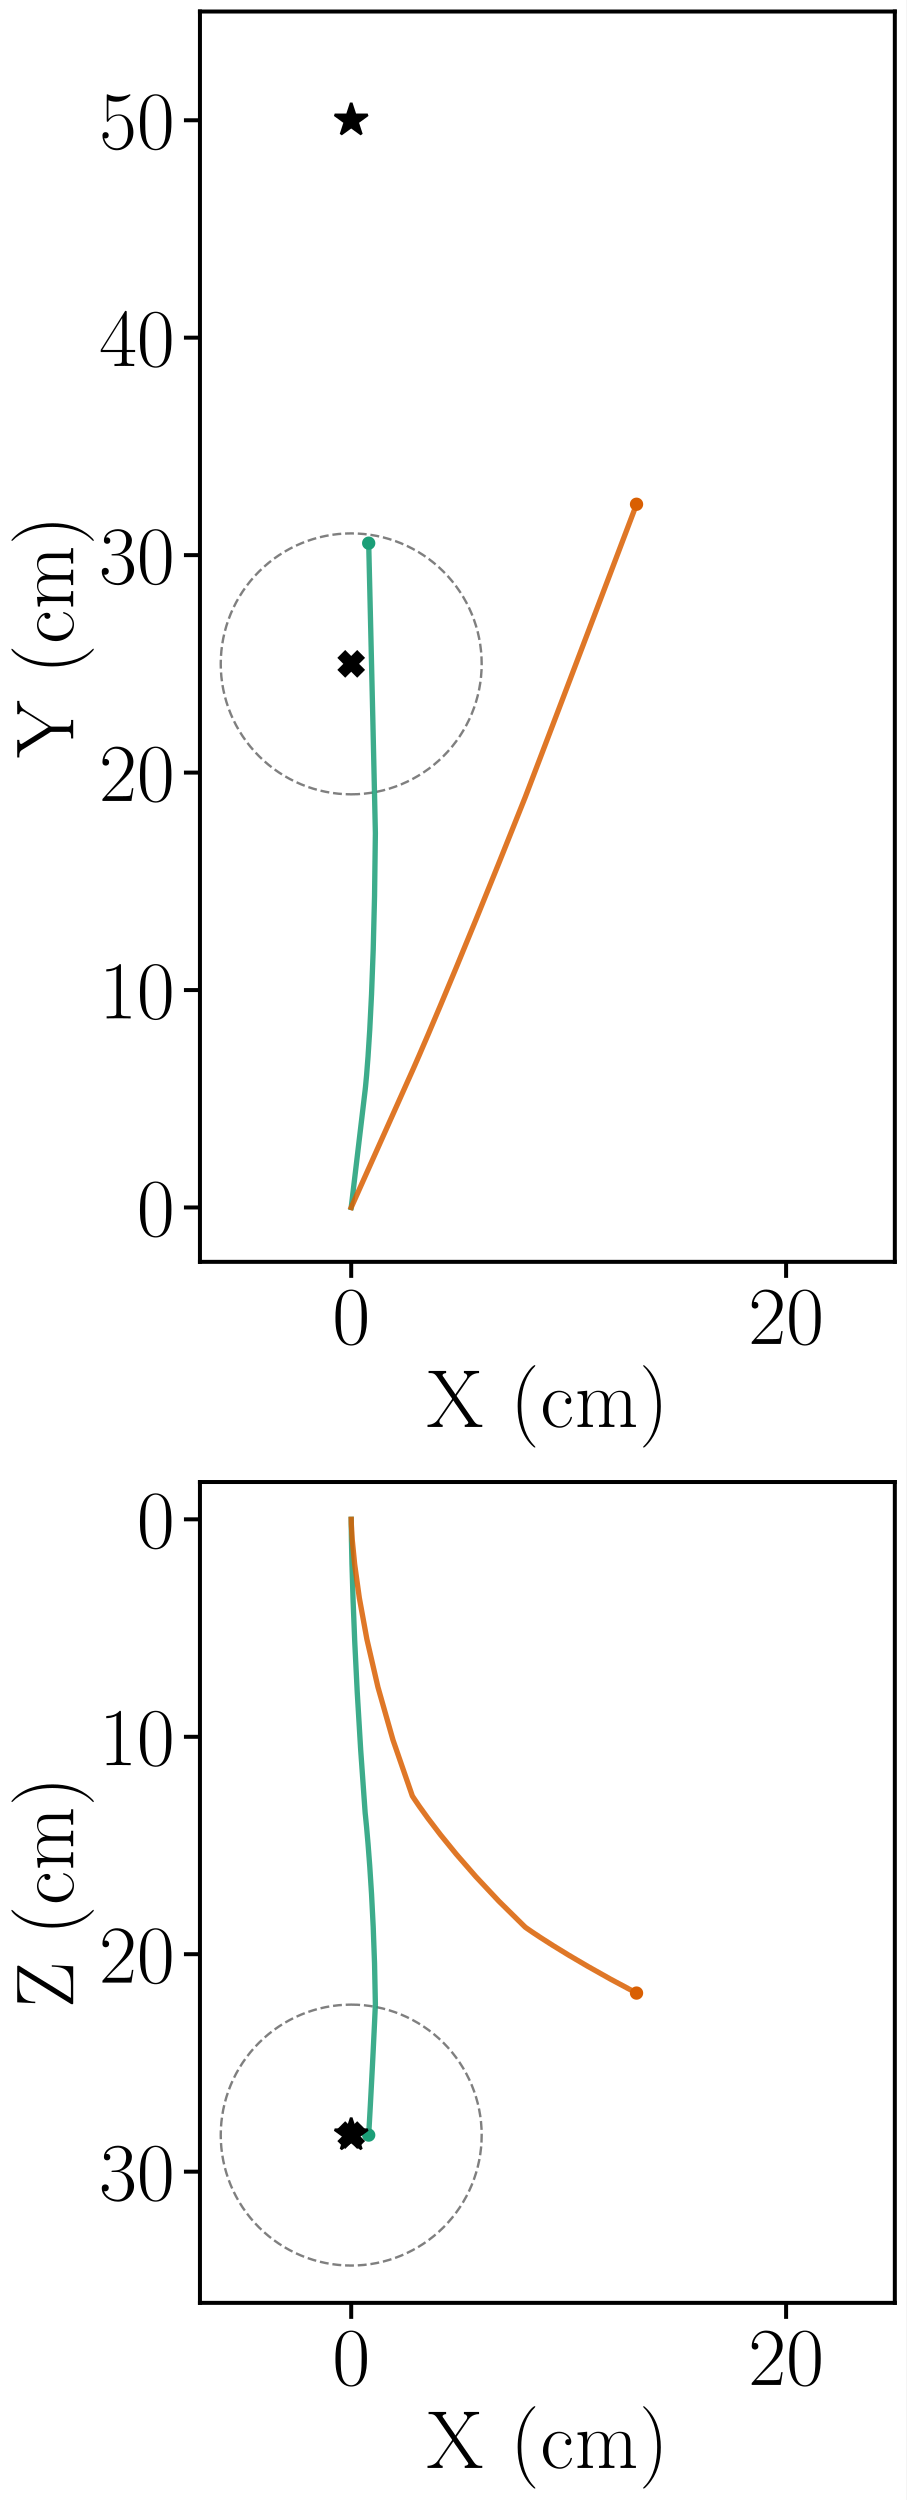
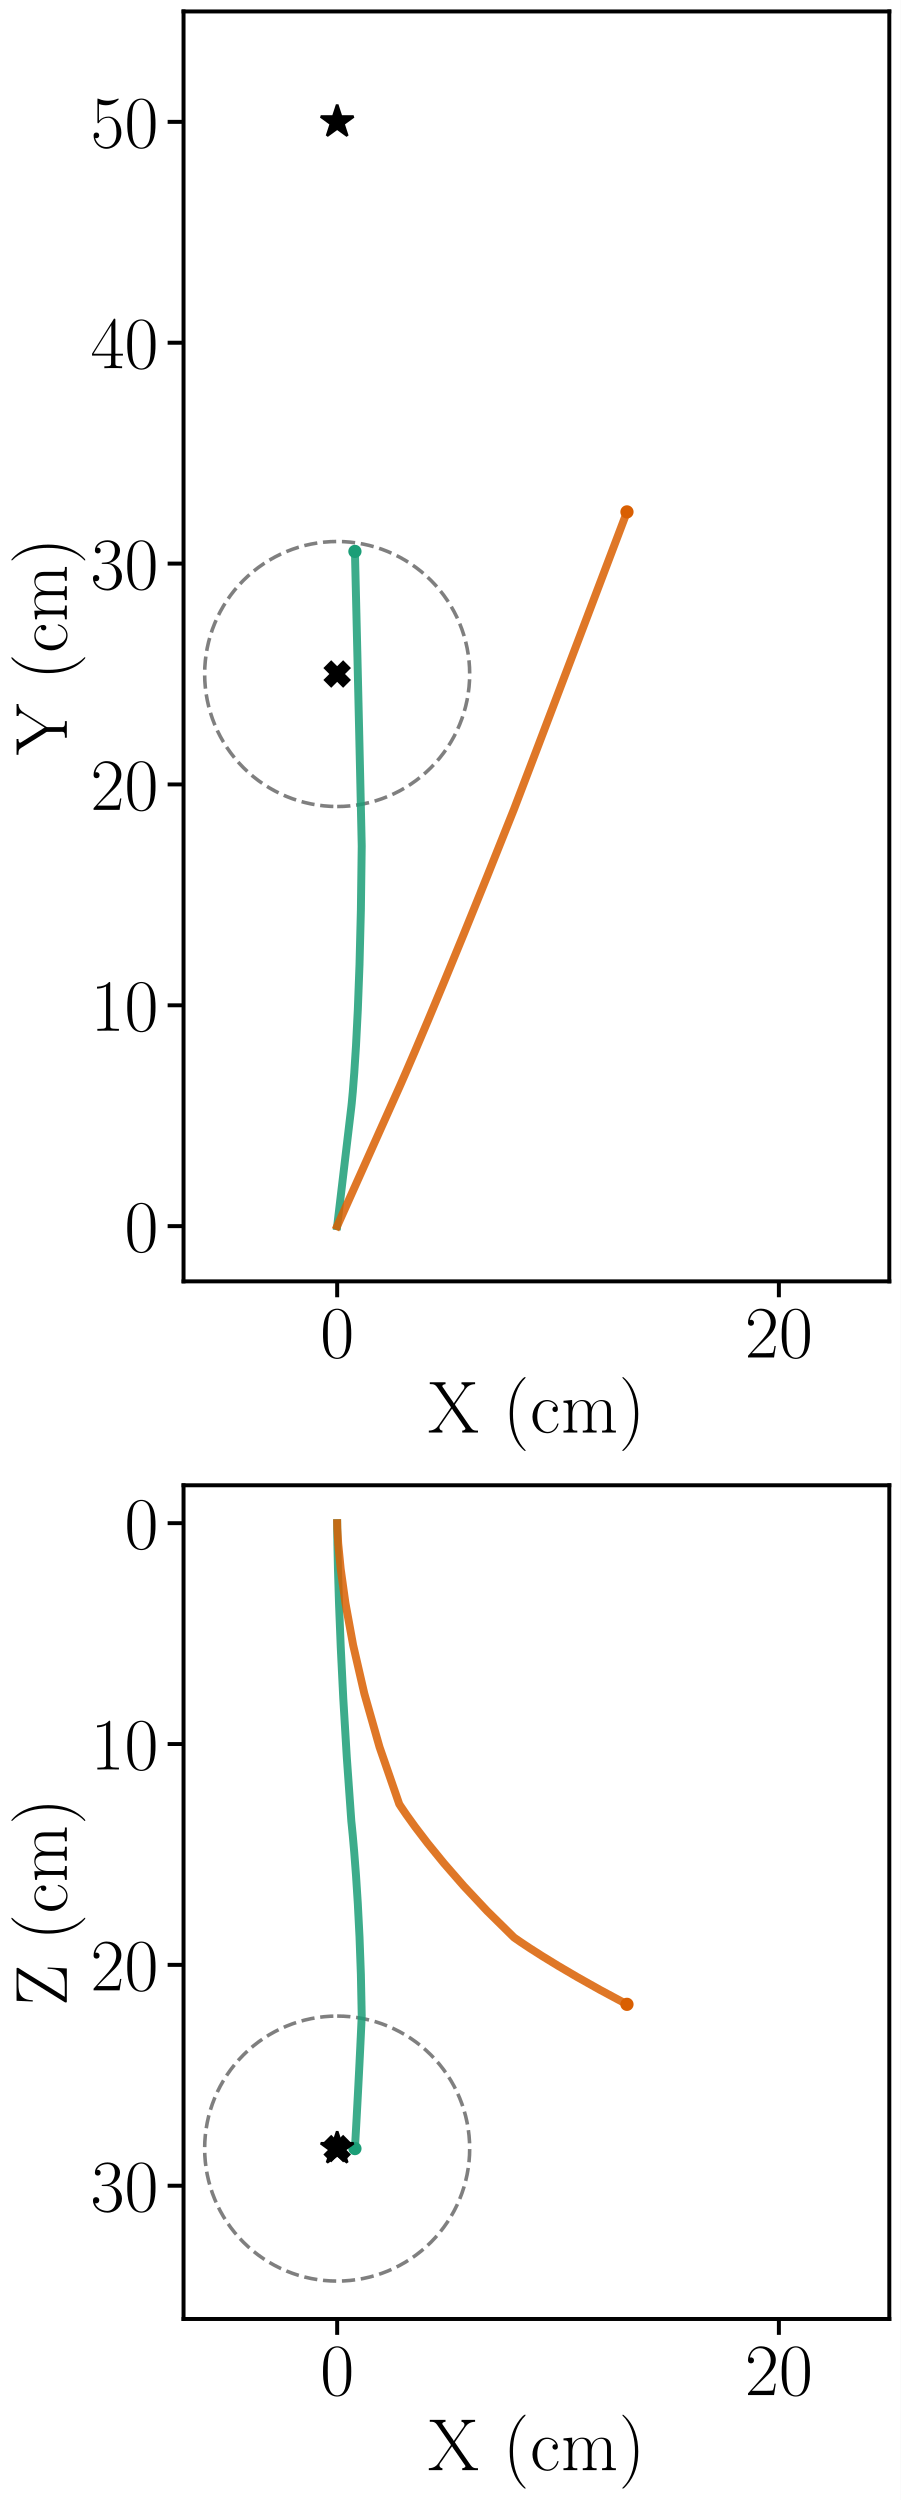
- <svg xmlns="http://www.w3.org/2000/svg" xmlns:xlink="http://www.w3.org/1999/xlink" width="339.84pt" height="937.392pt" viewBox="0 0 339.84 937.392" version="1.1">
+ <svg xmlns="http://www.w3.org/2000/svg" xmlns:xlink="http://www.w3.org/1999/xlink" width="339.84pt" height="943.21pt" viewBox="0 0 339.84 943.21" version="1.1">
  <defs>
    <style type="text/css">*{stroke-linejoin: round; stroke-linecap: butt}</style>
  </defs>
  <g id="figure_1">
    <g id="patch_1">
-       <path d="M 0 937.392  L 339.84 937.392  L 339.84 0  L 0 0  z " style="fill: #ffffff" />
+       <path d="M 0 943.21  L 339.84 943.21  L 339.84 0  L 0 0  z " style="fill: #ffffff" />
    </g>
    <g id="axes_1">
      <g id="patch_2">
-         <path d="M 74.971 473.137  L 335.52 473.137  L 335.52 4.32  L 74.971 4.32  z " style="fill: #ffffff" />
+         <path d="M 69.247 483.437  L 335.52 483.437  L 335.52 4.32  L 69.247 4.32  z " style="fill: #ffffff" />
      </g>
      <g id="matplotlib.axis_1">
        <g id="xtick_1">
          <g id="line2d_1">
            <defs>
-               <path id="ma75cddd0f0" d="M 0 0  L 0 6  " style="stroke: #000000; stroke-width: 1.5" />
-             </defs>
-             <g>
-               <use xlink:href="#ma75cddd0f0" x="131.686" y="473.137" style="stroke: #000000; stroke-width: 1.5" />
+               <path id="ma61c0b4eda" d="M 0 0  L 0 6  " style="stroke: #000000; stroke-width: 1.5" />
+             </defs>
+             <g>
+               <use xlink:href="#ma61c0b4eda" x="127.208" y="483.437" style="stroke: #000000; stroke-width: 1.5" />
            </g>
          </g>
          <g id="text_1">
-             <g transform="translate(124.6044 503.9057) scale(0.31 -0.31)">
+             <g transform="translate(120.8115 512.1474) scale(0.28 -0.28)">
              <defs>
                <path id="CMR17-32" d="M 2688 2038  C 2688 2430 2681 3099 2412 3613  C 2176 4063 1798 4224 1465 4224  C 1158 4224 768 4082 524 3620  C 268 3137 243 2539 243 2038  C 243 1671 249 1112 448 623  C 723 -39 1216 -128 1465 -128  C 1760 -128 2208 -7 2470 604  C 2662 1048 2688 1568 2688 2038  z M 1465 -26  C 1056 -26 812 328 723 816  C 652 1196 652 1749 652 2109  C 652 2604 652 3015 736 3407  C 857 3954 1216 4121 1465 4121  C 1728 4121 2067 3947 2188 3420  C 2272 3054 2278 2623 2278 2109  C 2278 1691 2278 1176 2201 797  C 2067 96 1689 -26 1465 -26  z " transform="scale(0.015625)" />
              </defs>
              <use xlink:href="#CMR17-32" transform="scale(0.996264)" />
            </g>
          </g>
        </g>
        <g id="xtick_2">
          <g id="line2d_2">
            <g>
-               <use xlink:href="#ma75cddd0f0" x="294.753" y="473.137" style="stroke: #000000; stroke-width: 1.5" />
+               <use xlink:href="#ma61c0b4eda" x="293.858" y="483.437" style="stroke: #000000; stroke-width: 1.5" />
            </g>
          </g>
          <g id="text_2">
-             <g transform="translate(280.5892 503.9057) scale(0.31 -0.31)">
+             <g transform="translate(281.0643 512.1474) scale(0.28 -0.28)">
              <defs>
                <path id="CMR17-34" d="M 2668 990  L 2553 990  C 2489 537 2438 460 2412 422  C 2380 371 1920 371 1830 371  L 601 371  C 832 620 1280 1073 1824 1596  C 2214 1966 2668 2400 2668 3033  C 2668 3788 2067 4224 1395 4224  C 691 4224 262 3603 262 3027  C 262 2777 448 2745 524 2745  C 588 2745 780 2783 780 3007  C 780 3206 614 3264 524 3264  C 486 3264 448 3257 422 3244  C 544 3788 915 4057 1305 4057  C 1862 4057 2227 3616 2227 3033  C 2227 2477 1900 1998 1536 1583  L 262 147  L 262 0  L 2515 0  L 2668 990  z " transform="scale(0.015625)" />
              </defs>
              <use xlink:href="#CMR17-34" transform="scale(0.996264)" />
              <use xlink:href="#CMR17-32" transform="translate(45.69048 0) scale(0.996264)" />
            </g>
          </g>
        </g>
        <g id="text_3">
-           <g transform="translate(159.7109 535.0411) scale(0.31 -0.31)">
+           <g transform="translate(161.2553 540.4633) scale(0.28 -0.28)">
            <defs>
              <path id="SFRM1728-6f" d="M 204 4352  L 204 4185  L 320 4185  C 659 4185 748 4077 998 3694  C 1299 3242 1625 2803 1926 2351  C 1964 2293 2028 2223 2028 2179  C 2028 2134 1958 2064 1926 2013  L 1638 1593  C 1472 1351 1305 1115 1139 873  C 1024 714 921 529 774 395  C 595 236 358 166 121 166  L 121 0  L 1299 0  L 1299 166  C 1171 172 1043 268 1043 402  L 1043 421  C 1043 548 1164 675 1241 777  C 1465 1109 1702 1440 1926 1771  C 1996 1866 2054 1968 2131 2058  C 2214 1905 2329 1758 2432 1612  C 2688 1249 2937 873 3193 510  C 3225 465 3289 395 3289 332  C 3289 230 3123 166 3014 166  L 3014 0  L 4377 0  L 4377 166  L 4262 166  C 3897 166 3827 306 3558 695  C 3180 1242 2790 1796 2419 2351  C 2406 2370 2387 2389 2387 2414  C 2387 2452 2451 2522 2483 2573  L 2752 2956  C 2873 3134 3001 3319 3123 3497  C 3232 3656 3334 3828 3481 3962  C 3661 4115 3897 4185 4128 4185  L 4128 4352  L 2950 4352  L 2950 4185  C 3078 4178 3206 4083 3206 3943  L 3206 3930  C 3206 3803 3052 3624 2956 3497  C 2764 3217 2572 2943 2380 2669  C 2355 2624 2316 2586 2297 2535  L 2284 2535  C 2220 2656 2131 2765 2054 2879  C 1824 3204 1600 3522 1382 3854  C 1344 3905 1292 3956 1292 4019  C 1292 4121 1459 4185 1568 4185  L 1568 4352  L 204 4352  z " transform="scale(0.015625)" />
              <path id="SFRM1728-19f" d="M 1913 4800  C 1651 4665 1286 4152 1100 3793  C 748 3132 614 2369 614 1619  C 614 458 940 -767 1849 -1549  C 1875 -1568 1907 -1600 1945 -1600  C 1964 -1600 1996 -1588 1996 -1568  C 1996 -1524 1804 -1357 1728 -1248  C 1081 -446 896 631 896 1638  C 896 2619 1100 3677 1728 4453  C 1804 4556 1990 4704 1990 4774  C 1990 4787 1964 4800 1939 4800  C 1926 4806 1920 4800 1913 4800  z " transform="scale(0.015625)" />
              <path id="SFRM1728-fe" d="M 2278 2227  C 2252 2233 2220 2240 2195 2240  C 2060 2240 1971 2131 1971 2003  C 1971 1868 2080 1772 2208 1772  C 2336 1772 2444 1868 2444 2028  C 2444 2508 1939 2816 1510 2816  C 704 2816 243 2041 243 1356  C 243 608 768 -64 1561 -64  C 1984 -64 2361 256 2476 659  C 2489 678 2496 710 2496 736  L 2496 755  C 2496 780 2470 787 2451 787  C 2368 787 2368 691 2348 633  C 2208 300 1926 51 1568 51  C 1440 51 1305 83 1190 160  C 774 403 659 934 659 1382  C 659 1881 825 2700 1529 2700  C 1843 2700 2163 2515 2278 2227  z " transform="scale(0.015625)" />
              <path id="SFRM1728-17b" d="M 256 2745  L 256 2577  L 352 2577  C 563 2577 684 2520 684 2256  L 684 391  C 684 172 499 166 256 166  L 256 0  L 1452 0  L 1452 166  L 1337 166  C 1184 166 1024 185 1024 385  L 1024 1619  C 1024 2063 1216 2712 1843 2712  C 2246 2712 2355 2333 2355 1947  L 2355 410  C 2355 179 2201 166 1926 166  L 1926 0  L 3123 0  L 3123 166  L 3008 166  C 2854 166 2694 185 2694 385  L 2694 1619  C 2694 2063 2886 2712 3513 2712  C 3917 2712 4025 2333 4025 1947  L 4025 410  C 4025 179 3872 166 3597 166  L 3597 0  L 4793 0  L 4793 166  L 4685 166  C 4537 166 4390 179 4365 340  L 4365 1876  C 4365 2089 4358 2301 4256 2487  C 4115 2732 3821 2816 3552 2816  C 3168 2816 2777 2545 2688 2179  L 2681 2179  C 2598 2610 2329 2816 1849 2816  C 1478 2816 1094 2513 1011 2159  L 1004 2816  L 256 2745  z " transform="scale(0.015625)" />
              <path id="SFRM1728-1a0" d="M 358 4787  C 345 4780 339 4767 339 4761  C 339 4716 518 4556 595 4460  C 1222 3672 1433 2621 1433 1622  C 1433 552 1216 -659 428 -1447  C 403 -1479 339 -1524 339 -1562  C 339 -1588 358 -1600 384 -1600  C 460 -1600 608 -1434 691 -1344  C 1452 -511 1715 539 1715 1609  C 1715 2749 1382 3979 473 4748  C 448 4767 422 4800 390 4800  C 377 4800 364 4793 358 4787  z " transform="scale(0.015625)" />
            </defs>
            <use xlink:href="#SFRM1728-6f" transform="scale(0.996264)" />
            <use xlink:href="#SFRM1728-19f" transform="translate(101.3665 0) scale(0.996264)" />
            <use xlink:href="#SFRM1728-fe" transform="translate(137.7599 0) scale(0.996264)" />
            <use xlink:href="#SFRM1728-17b" transform="translate(179.3568 0) scale(0.996264)" />
            <use xlink:href="#SFRM1728-1a0" transform="translate(257.3791 0) scale(0.996264)" />
          </g>
        </g>
      </g>
      <g id="matplotlib.axis_2">
        <g id="ytick_1">
          <g id="line2d_3">
            <defs>
-               <path id="m96929e6fe8" d="M 0 0  L -6 0  " style="stroke: #000000; stroke-width: 1.5" />
-             </defs>
-             <g>
-               <use xlink:href="#m96929e6fe8" x="74.971" y="452.754" style="stroke: #000000; stroke-width: 1.5" />
+               <path id="md7a912a567" d="M 0 0  L -6 0  " style="stroke: #000000; stroke-width: 1.5" />
+             </defs>
+             <g>
+               <use xlink:href="#md7a912a567" x="69.247" y="462.606" style="stroke: #000000; stroke-width: 1.5" />
            </g>
          </g>
          <g id="text_4">
-             <g transform="translate(51.30707 463.3881) scale(0.31 -0.31)">
+             <g transform="translate(46.9535 472.2111) scale(0.28 -0.28)">
              <use xlink:href="#CMR17-32" transform="scale(0.996264)" />
            </g>
          </g>
        </g>
        <g id="ytick_2">
          <g id="line2d_4">
            <g>
-               <use xlink:href="#m96929e6fe8" x="74.971" y="371.22" style="stroke: #000000; stroke-width: 1.5" />
+               <use xlink:href="#md7a912a567" x="69.247" y="379.281" style="stroke: #000000; stroke-width: 1.5" />
            </g>
          </g>
          <g id="text_5">
-             <g transform="translate(37.14303 381.8547) scale(0.31 -0.31)">
+             <g transform="translate(34.16016 388.8864) scale(0.28 -0.28)">
              <defs>
                <path id="CMR17-33" d="M 1702 4083  C 1702 4217 1696 4224 1606 4224  C 1356 3927 979 3833 620 3820  C 601 3820 569 3820 563 3808  C 556 3795 556 3782 556 3648  C 755 3648 1088 3686 1344 3839  L 1344 467  C 1344 243 1331 166 780 166  L 588 166  L 588 0  C 896 6 1216 12 1523 12  C 1830 12 2150 6 2457 0  L 2457 166  L 2265 166  C 1715 166 1702 236 1702 467  L 1702 4083  z " transform="scale(0.015625)" />
              </defs>
              <use xlink:href="#CMR17-33" transform="scale(0.996264)" />
              <use xlink:href="#CMR17-32" transform="translate(45.69048 0) scale(0.996264)" />
            </g>
          </g>
        </g>
        <g id="ytick_3">
          <g id="line2d_5">
            <g>
-               <use xlink:href="#m96929e6fe8" x="74.971" y="289.687" style="stroke: #000000; stroke-width: 1.5" />
+               <use xlink:href="#md7a912a567" x="69.247" y="295.957" style="stroke: #000000; stroke-width: 1.5" />
            </g>
          </g>
          <g id="text_6">
-             <g transform="translate(37.14303 300.3212) scale(0.31 -0.31)">
+             <g transform="translate(34.16016 305.5617) scale(0.28 -0.28)">
              <use xlink:href="#CMR17-34" transform="scale(0.996264)" />
              <use xlink:href="#CMR17-32" transform="translate(45.69048 0) scale(0.996264)" />
            </g>
          </g>
        </g>
        <g id="ytick_4">
          <g id="line2d_6">
            <g>
-               <use xlink:href="#m96929e6fe8" x="74.971" y="208.154" style="stroke: #000000; stroke-width: 1.5" />
+               <use xlink:href="#md7a912a567" x="69.247" y="212.632" style="stroke: #000000; stroke-width: 1.5" />
            </g>
          </g>
          <g id="text_7">
-             <g transform="translate(37.14303 218.7878) scale(0.31 -0.31)">
+             <g transform="translate(34.16016 222.2369) scale(0.28 -0.28)">
              <defs>
                <path id="CMR17-35" d="M 1414 2176  C 1984 2176 2233 1673 2233 1094  C 2233 322 1824 25 1452 25  C 1113 25 563 193 390 691  C 422 678 454 678 486 678  C 640 678 755 780 755 947  C 755 1132 614 1216 486 1216  C 377 1216 211 1164 211 927  C 211 335 787 -128 1465 -128  C 2176 -128 2720 432 2720 1087  C 2720 1718 2208 2176 1600 2246  C 2086 2347 2553 2776 2553 3353  C 2553 3856 2048 4224 1472 4224  C 889 4224 377 3862 377 3347  C 377 3123 544 3084 627 3084  C 761 3084 876 3167 876 3334  C 876 3500 761 3584 627 3584  C 601 3584 569 3584 544 3571  C 729 3999 1235 4076 1459 4076  C 1683 4076 2105 3966 2105 3347  C 2105 3167 2080 2851 1862 2574  C 1670 2329 1452 2316 1241 2297  C 1209 2297 1062 2284 1036 2284  C 992 2278 966 2272 966 2227  C 966 2182 972 2176 1100 2176  L 1414 2176  z " transform="scale(0.015625)" />
              </defs>
              <use xlink:href="#CMR17-35" transform="scale(0.996264)" />
              <use xlink:href="#CMR17-32" transform="translate(45.69048 0) scale(0.996264)" />
            </g>
          </g>
        </g>
        <g id="ytick_5">
          <g id="line2d_7">
            <g>
-               <use xlink:href="#m96929e6fe8" x="74.971" y="126.62" style="stroke: #000000; stroke-width: 1.5" />
+               <use xlink:href="#md7a912a567" x="69.247" y="129.307" style="stroke: #000000; stroke-width: 1.5" />
            </g>
          </g>
          <g id="text_8">
-             <g transform="translate(37.14303 137.2544) scale(0.31 -0.31)">
+             <g transform="translate(34.16016 138.9122) scale(0.28 -0.28)">
              <defs>
                <path id="CMR17-36" d="M 2150 4147  C 2150 4281 2144 4288 2028 4288  L 128 1254  L 128 1088  L 1779 1088  L 1779 460  C 1779 230 1766 166 1318 166  L 1196 166  L 1196 0  C 1401 12 1747 12 1964 12  C 2182 12 2528 12 2732 0  L 2732 166  L 2611 166  C 2163 166 2150 230 2150 460  L 2150 1088  L 2803 1088  L 2803 1254  L 2150 1254  L 2150 4147  z M 1798 3723  L 1798 1254  L 256 1254  L 1798 3723  z " transform="scale(0.015625)" />
              </defs>
              <use xlink:href="#CMR17-36" transform="scale(0.996264)" />
              <use xlink:href="#CMR17-32" transform="translate(45.69048 0) scale(0.996264)" />
            </g>
          </g>
        </g>
        <g id="ytick_6">
          <g id="line2d_8">
            <g>
-               <use xlink:href="#m96929e6fe8" x="74.971" y="45.087" style="stroke: #000000; stroke-width: 1.5" />
+               <use xlink:href="#md7a912a567" x="69.247" y="45.982" style="stroke: #000000; stroke-width: 1.5" />
            </g>
          </g>
          <g id="text_9">
-             <g transform="translate(37.14303 55.72091) scale(0.31 -0.31)">
+             <g transform="translate(34.16016 55.58745) scale(0.28 -0.28)">
              <defs>
                <path id="CMR17-37" d="M 729 3750  C 793 3724 1056 3641 1324 3641  C 1920 3641 2246 3961 2432 4140  C 2432 4191 2432 4224 2393 4224  C 2387 4224 2374 4224 2323 4198  C 2099 4102 1836 4032 1516 4032  C 1324 4032 1036 4055 723 4191  C 652 4224 640 4224 633 4224  C 601 4224 595 4217 595 4090  L 595 2231  C 595 2113 595 2080 659 2080  C 691 2080 704 2093 736 2139  C 940 2435 1222 2560 1542 2560  C 1766 2560 2246 2415 2246 1293  C 2246 1087 2246 716 2054 422  C 1894 159 1644 25 1369 25  C 947 25 518 319 403 812  C 428 806 480 793 505 793  C 588 793 748 838 748 1036  C 748 1209 627 1280 505 1280  C 358 1280 262 1190 262 1011  C 262 454 704 -128 1382 -128  C 2041 -128 2668 441 2668 1267  C 2668 2054 2169 2662 1548 2662  C 1222 2662 947 2540 729 2304  L 729 3750  z " transform="scale(0.015625)" />
              </defs>
              <use xlink:href="#CMR17-37" transform="scale(0.996264)" />
              <use xlink:href="#CMR17-32" transform="translate(45.69048 0) scale(0.996264)" />
            </g>
          </g>
        </g>
        <g id="text_10">
-           <g transform="translate(27.44968 284.2633) rotate(-90) scale(0.31 -0.31)">
+           <g transform="translate(25.21132 285.0068) rotate(-90) scale(0.28 -0.28)">
            <defs>
              <path id="SFRM1728-70" d="M 51 4352  L 51 4185  L 179 4185  C 313 4185 454 4172 550 4083  C 627 4013 672 3911 729 3828  L 1926 1917  C 1977 1841 2041 1771 2041 1682  L 2041 574  C 2041 535 2048 484 2048 433  C 2048 166 1856 166 1529 166  L 1529 0  L 2969 0  L 2969 166  L 2803 166  C 2611 166 2444 191 2444 427  C 2444 472 2451 523 2451 561  L 2451 1675  C 2451 1733 2470 1771 2502 1816  L 2886 2421  C 3078 2733 3277 3038 3469 3350  L 3661 3656  C 3872 3994 4083 4178 4448 4185  L 4448 4352  L 3411 4352  L 3411 4185  C 3520 4185 3648 4108 3648 3987  C 3648 3885 3571 3771 3520 3688  L 3469 3605  C 3232 3236 3001 2866 2771 2497  L 2540 2134  C 2502 2070 2451 2000 2419 1930  L 2406 1930  C 2374 2000 2329 2064 2284 2128  L 1190 3866  C 1158 3924 1100 3987 1100 4057  C 1120 4185 1318 4185 1420 4185  L 1420 4352  L 51 4352  z " transform="scale(0.015625)" />
            </defs>
            <use xlink:href="#SFRM1728-70" transform="scale(0.996264)" />
            <use xlink:href="#SFRM1728-19f" transform="translate(101.3665 0) scale(0.996264)" />
            <use xlink:href="#SFRM1728-fe" transform="translate(137.7599 0) scale(0.996264)" />
            <use xlink:href="#SFRM1728-17b" transform="translate(179.3568 0) scale(0.996264)" />
            <use xlink:href="#SFRM1728-1a0" transform="translate(257.3791 0) scale(0.996264)" />
          </g>
        </g>
      </g>
      <g id="patch_3">
-         <path d="M 131.686 297.84  C 144.66 297.84 157.104 292.686 166.278 283.512  C 175.452 274.338 180.606 261.894 180.606 248.92  C 180.606 235.947 175.452 223.502 166.278 214.329  C 157.104 205.155 144.66 200 131.686 200  C 118.713 200 106.269 205.155 97.095 214.329  C 87.921 223.502 82.766 235.947 82.766 248.92  C 82.766 261.894 87.921 274.338 97.095 283.512  C 106.269 292.686 118.713 297.84 131.686 297.84  L 131.686 297.84  z " clip-path="url(#p411d5fd23f)" style="fill: none; opacity: 0.5; stroke-dasharray: 3.33,1.44; stroke-dashoffset: 0; stroke: #000000; stroke-width: 0.9; stroke-linejoin: miter" />
+         <path d="M 127.208 304.289  C 140.467 304.289 153.184 299.021 162.56 289.646  C 171.935 280.271 177.203 267.553 177.203 254.294  C 177.203 241.035 171.935 228.318 162.56 218.943  C 153.184 209.567 140.467 204.299 127.208 204.299  C 113.949 204.299 101.232 209.567 91.856 218.943  C 82.481 228.318 77.213 241.035 77.213 254.294  C 77.213 267.553 82.481 280.271 91.856 289.646  C 101.232 299.021 113.949 304.289 127.208 304.289  L 127.208 304.289  z " clip-path="url(#p76339ee0b1)" style="fill: none; opacity: 0.5; stroke-dasharray: 4.995,2.16; stroke-dashoffset: 0; stroke: #000000; stroke-width: 1.35; stroke-linejoin: miter" />
      </g>
      <g id="patch_4">
-         <path d="M 74.971 473.137  L 74.971 4.32  " style="fill: none; stroke: #000000; stroke-width: 1.5; stroke-linejoin: miter; stroke-linecap: square" />
+         <path d="M 69.247 483.437  L 69.247 4.32  " style="fill: none; stroke: #000000; stroke-width: 1.5; stroke-linejoin: miter; stroke-linecap: square" />
      </g>
      <g id="patch_5">
-         <path d="M 335.52 473.137  L 335.52 4.32  " style="fill: none; stroke: #000000; stroke-width: 1.5; stroke-linejoin: miter; stroke-linecap: square" />
+         <path d="M 335.52 483.437  L 335.52 4.32  " style="fill: none; stroke: #000000; stroke-width: 1.5; stroke-linejoin: miter; stroke-linecap: square" />
      </g>
      <g id="patch_6">
-         <path d="M 74.971 473.137  L 335.52 473.137  " style="fill: none; stroke: #000000; stroke-width: 1.5; stroke-linejoin: miter; stroke-linecap: square" />
+         <path d="M 69.247 483.437  L 335.52 483.437  " style="fill: none; stroke: #000000; stroke-width: 1.5; stroke-linejoin: miter; stroke-linecap: square" />
      </g>
      <g id="patch_7">
-         <path d="M 74.971 4.32  L 335.52 4.32  " style="fill: none; stroke: #000000; stroke-width: 1.5; stroke-linejoin: miter; stroke-linecap: square" />
+         <path d="M 69.247 4.32  L 335.52 4.32  " style="fill: none; stroke: #000000; stroke-width: 1.5; stroke-linejoin: miter; stroke-linecap: square" />
      </g>
      <g id="line2d_9">
-         <path d="M 131.686 452.754  L 131.697 452.664  L 131.772 452.033  L 131.974 450.331  L 132.365 447.04  L 133.003 441.671  L 133.942 433.764  L 135.232 422.899  L 136.919 408.702  L 137.061 407.375  L 137.443 403.281  L 137.992 396.26  L 138.638 386.163  L 139.309 372.852  L 139.933 356.202  L 140.438 336.098  L 140.751 312.44  L 140.715 310.774  L 140.605 305.755  L 140.42 297.355  L 140.154 285.544  L 139.807 270.296  L 139.374 251.584  L 138.853 229.382  L 138.242 203.666  " clip-path="url(#p411d5fd23f)" style="fill: none; stroke: #1b9e77; stroke-opacity: 0.85; stroke-width: 2; stroke-linecap: square" />
+         <path d="M 127.208 462.606  L 127.219 462.514  L 127.296 461.869  L 127.502 460.129  L 127.902 456.767  L 128.553 451.28  L 129.513 443.199  L 130.832 432.096  L 132.555 417.586  L 132.701 416.23  L 133.091 412.046  L 133.652 404.871  L 134.313 394.552  L 134.999 380.949  L 135.636 363.932  L 136.152 343.387  L 136.471 319.21  L 136.435 317.507  L 136.323 312.378  L 136.133 303.793  L 135.862 291.723  L 135.507 276.139  L 135.065 257.016  L 134.533 234.326  L 133.908 208.046  " clip-path="url(#p76339ee0b1)" style="fill: none; stroke: #1b9e77; stroke-opacity: 0.85; stroke-width: 3; stroke-linecap: square" />
      </g>
      <g id="line2d_10">
-         <path d="M 131.686 452.754  L 131.735 452.645  L 132.073 451.89  L 132.984 449.856  L 134.734 445.945  L 137.571 439.609  L 141.711 430.359  L 147.34 417.785  L 154.601 401.563  L 155.255 400.085  L 157.227 395.57  L 160.525 387.9  L 165.155 376.969  L 171.117 362.683  L 178.407 344.958  L 187.016 323.72  L 196.933 298.909  L 197.582 297.21  L 199.533 292.102  L 202.786 283.57  L 207.345 271.599  L 213.212 256.176  L 220.388 237.288  L 228.874 214.924  L 238.671 189.072  " clip-path="url(#p411d5fd23f)" style="fill: none; stroke: #d95f02; stroke-opacity: 0.85; stroke-width: 2; stroke-linecap: square" />
+         <path d="M 127.208 462.606  L 127.258 462.495  L 127.604 461.723  L 128.534 459.644  L 130.323 455.648  L 133.222 449.172  L 137.453 439.719  L 143.205 426.869  L 150.626 410.291  L 151.295 408.781  L 153.31 404.166  L 156.68 396.327  L 161.412 385.156  L 167.505 370.556  L 174.955 352.442  L 183.754 330.737  L 193.888 305.381  L 194.552 303.645  L 196.545 298.425  L 199.87 289.705  L 204.529 277.472  L 210.525 261.709  L 217.859 242.406  L 226.531 219.551  L 236.543 193.131  " clip-path="url(#p76339ee0b1)" style="fill: none; stroke: #d95f02; stroke-opacity: 0.85; stroke-width: 3; stroke-linecap: square" />
      </g>
      <g id="line2d_11">
        <defs>
-           <path id="m898520b1b2" d="M 0 2  C 0.53 2 1.039 1.789 1.414 1.414  C 1.789 1.039 2 0.53 2 0  C 2 -0.53 1.789 -1.039 1.414 -1.414  C 1.039 -1.789 0.53 -2 0 -2  C -0.53 -2 -1.039 -1.789 -1.414 -1.414  C -1.789 -1.039 -2 -0.53 -2 0  C -2 0.53 -1.789 1.039 -1.414 1.414  C -1.039 1.789 -0.53 2 0 2  z " style="stroke: #1b9e77" />
+           <path id="m16cb861283" d="M 0 2  C 0.53 2 1.039 1.789 1.414 1.414  C 1.789 1.039 2 0.53 2 0  C 2 -0.53 1.789 -1.039 1.414 -1.414  C 1.039 -1.789 0.53 -2 0 -2  C -0.53 -2 -1.039 -1.789 -1.414 -1.414  C -1.789 -1.039 -2 -0.53 -2 0  C -2 0.53 -1.789 1.039 -1.414 1.414  C -1.039 1.789 -0.53 2 0 2  z " style="stroke: #1b9e77" />
        </defs>
-         <g clip-path="url(#p411d5fd23f)">
-           <use xlink:href="#m898520b1b2" x="138.242" y="203.666" style="fill: #1b9e77; stroke: #1b9e77" />
+         <g clip-path="url(#p76339ee0b1)">
+           <use xlink:href="#m16cb861283" x="133.908" y="208.046" style="fill: #1b9e77; stroke: #1b9e77" />
        </g>
      </g>
      <g id="line2d_12">
        <defs>
-           <path id="mfebc527e9c" d="M 0 2  C 0.53 2 1.039 1.789 1.414 1.414  C 1.789 1.039 2 0.53 2 0  C 2 -0.53 1.789 -1.039 1.414 -1.414  C 1.039 -1.789 0.53 -2 0 -2  C -0.53 -2 -1.039 -1.789 -1.414 -1.414  C -1.789 -1.039 -2 -0.53 -2 0  C -2 0.53 -1.789 1.039 -1.414 1.414  C -1.039 1.789 -0.53 2 0 2  z " style="stroke: #d95f02" />
+           <path id="mb5d24674c7" d="M 0 2  C 0.53 2 1.039 1.789 1.414 1.414  C 1.789 1.039 2 0.53 2 0  C 2 -0.53 1.789 -1.039 1.414 -1.414  C 1.039 -1.789 0.53 -2 0 -2  C -0.53 -2 -1.039 -1.789 -1.414 -1.414  C -1.789 -1.039 -2 -0.53 -2 0  C -2 0.53 -1.789 1.039 -1.414 1.414  C -1.039 1.789 -0.53 2 0 2  z " style="stroke: #d95f02" />
        </defs>
-         <g clip-path="url(#p411d5fd23f)">
-           <use xlink:href="#mfebc527e9c" x="238.671" y="189.072" style="fill: #d95f02; stroke: #d95f02" />
+         <g clip-path="url(#p76339ee0b1)">
+           <use xlink:href="#mb5d24674c7" x="236.543" y="193.131" style="fill: #d95f02; stroke: #d95f02" />
        </g>
      </g>
      <g id="line2d_13">
        <defs>
-           <path id="m934f0572a3" d="M 0 -6.5  L -1.459 -2.009  L -6.182 -2.009  L -2.361 0.767  L -3.821 5.259  L -0 2.483  L 3.821 5.259  L 2.361 0.767  L 6.182 -2.009  L 1.459 -2.009  z " style="stroke: #000000; stroke-linejoin: bevel" />
+           <path id="m5402af586e" d="M 0 -6.5  L -1.459 -2.009  L -6.182 -2.009  L -2.361 0.767  L -3.821 5.259  L -0 2.483  L 3.821 5.259  L 2.361 0.767  L 6.182 -2.009  L 1.459 -2.009  z " style="stroke: #000000; stroke-linejoin: bevel" />
        </defs>
-         <g clip-path="url(#p411d5fd23f)">
-           <use xlink:href="#m934f0572a3" x="131.686" y="45.087" style="stroke: #000000; stroke-linejoin: bevel" />
+         <g clip-path="url(#p76339ee0b1)">
+           <use xlink:href="#m5402af586e" x="127.208" y="45.982" style="stroke: #000000; stroke-linejoin: bevel" />
        </g>
      </g>
      <g id="line2d_14">
        <defs>
-           <path id="m8f5b32a6bd" d="M -2.25 4.5  L 0 2.25  L 2.25 4.5  L 4.5 2.25  L 2.25 0  L 4.5 -2.25  L 2.25 -4.5  L 0 -2.25  L -2.25 -4.5  L -4.5 -2.25  L -2.25 0  L -4.5 2.25  z " style="stroke: #000000; stroke-linejoin: miter" />
+           <path id="m637dfb1b9b" d="M -2.25 4.5  L 0 2.25  L 2.25 4.5  L 4.5 2.25  L 2.25 0  L 4.5 -2.25  L 2.25 -4.5  L 0 -2.25  L -2.25 -4.5  L -4.5 -2.25  L -2.25 0  L -4.5 2.25  z " style="stroke: #000000; stroke-linejoin: miter" />
        </defs>
-         <g clip-path="url(#p411d5fd23f)">
-           <use xlink:href="#m8f5b32a6bd" x="131.686" y="248.92" style="stroke: #000000; stroke-linejoin: miter" />
+         <g clip-path="url(#p76339ee0b1)">
+           <use xlink:href="#m637dfb1b9b" x="127.208" y="254.294" style="stroke: #000000; stroke-linejoin: miter" />
        </g>
      </g>
    </g>
    <g id="axes_2">
      <g id="patch_8">
-         <path d="M 74.971 863.475  L 335.52 863.475  L 335.52 555.694  L 74.971 555.694  z " style="fill: #ffffff" />
+         <path d="M 69.247 874.915  L 335.52 874.915  L 335.52 560.372  L 69.247 560.372  z " style="fill: #ffffff" />
      </g>
      <g id="matplotlib.axis_3">
        <g id="xtick_3">
          <g id="line2d_15">
            <g>
-               <use xlink:href="#ma75cddd0f0" x="131.686" y="863.475" style="stroke: #000000; stroke-width: 1.5" />
+               <use xlink:href="#ma61c0b4eda" x="127.208" y="874.915" style="stroke: #000000; stroke-width: 1.5" />
            </g>
          </g>
          <g id="text_11">
-             <g transform="translate(124.6044 894.2436) scale(0.31 -0.31)">
+             <g transform="translate(120.8115 903.625) scale(0.28 -0.28)">
              <use xlink:href="#CMR17-32" transform="scale(0.996264)" />
            </g>
          </g>
        </g>
        <g id="xtick_4">
          <g id="line2d_16">
            <g>
-               <use xlink:href="#ma75cddd0f0" x="294.753" y="863.475" style="stroke: #000000; stroke-width: 1.5" />
+               <use xlink:href="#ma61c0b4eda" x="293.858" y="874.915" style="stroke: #000000; stroke-width: 1.5" />
            </g>
          </g>
          <g id="text_12">
-             <g transform="translate(280.5892 894.2436) scale(0.31 -0.31)">
+             <g transform="translate(281.0643 903.625) scale(0.28 -0.28)">
              <use xlink:href="#CMR17-34" transform="scale(0.996264)" />
              <use xlink:href="#CMR17-32" transform="translate(45.69048 0) scale(0.996264)" />
            </g>
          </g>
        </g>
        <g id="text_13">
-           <g transform="translate(159.7109 925.379) scale(0.31 -0.31)">
+           <g transform="translate(161.2553 931.9409) scale(0.28 -0.28)">
            <use xlink:href="#SFRM1728-6f" transform="scale(0.996264)" />
            <use xlink:href="#SFRM1728-19f" transform="translate(101.3665 0) scale(0.996264)" />
            <use xlink:href="#SFRM1728-fe" transform="translate(137.7599 0) scale(0.996264)" />
            <use xlink:href="#SFRM1728-17b" transform="translate(179.3568 0) scale(0.996264)" />
            <use xlink:href="#SFRM1728-1a0" transform="translate(257.3791 0) scale(0.996264)" />
          </g>
        </g>
      </g>
      <g id="matplotlib.axis_4">
        <g id="ytick_7">
          <g id="line2d_17">
            <g>
-               <use xlink:href="#m96929e6fe8" x="74.971" y="569.684" style="stroke: #000000; stroke-width: 1.5" />
+               <use xlink:href="#md7a912a567" x="69.247" y="574.67" style="stroke: #000000; stroke-width: 1.5" />
            </g>
          </g>
          <g id="text_14">
-             <g transform="translate(51.30707 580.3187) scale(0.31 -0.31)">
+             <g transform="translate(46.9535 584.2746) scale(0.28 -0.28)">
              <use xlink:href="#CMR17-32" transform="scale(0.996264)" />
            </g>
          </g>
        </g>
        <g id="ytick_8">
          <g id="line2d_18">
            <g>
-               <use xlink:href="#m96929e6fe8" x="74.971" y="651.218" style="stroke: #000000; stroke-width: 1.5" />
+               <use xlink:href="#md7a912a567" x="69.247" y="657.994" style="stroke: #000000; stroke-width: 1.5" />
            </g>
          </g>
          <g id="text_15">
-             <g transform="translate(37.14303 661.8521) scale(0.31 -0.31)">
+             <g transform="translate(34.16016 667.5993) scale(0.28 -0.28)">
              <use xlink:href="#CMR17-33" transform="scale(0.996264)" />
              <use xlink:href="#CMR17-32" transform="translate(45.69048 0) scale(0.996264)" />
            </g>
          </g>
        </g>
        <g id="ytick_9">
          <g id="line2d_19">
            <g>
-               <use xlink:href="#m96929e6fe8" x="74.971" y="732.751" style="stroke: #000000; stroke-width: 1.5" />
+               <use xlink:href="#md7a912a567" x="69.247" y="741.319" style="stroke: #000000; stroke-width: 1.5" />
            </g>
          </g>
          <g id="text_16">
-             <g transform="translate(37.14303 743.3855) scale(0.31 -0.31)">
+             <g transform="translate(34.16016 750.9241) scale(0.28 -0.28)">
              <use xlink:href="#CMR17-34" transform="scale(0.996264)" />
              <use xlink:href="#CMR17-32" transform="translate(45.69048 0) scale(0.996264)" />
            </g>
          </g>
        </g>
        <g id="ytick_10">
          <g id="line2d_20">
            <g>
-               <use xlink:href="#m96929e6fe8" x="74.971" y="814.285" style="stroke: #000000; stroke-width: 1.5" />
+               <use xlink:href="#md7a912a567" x="69.247" y="824.644" style="stroke: #000000; stroke-width: 1.5" />
            </g>
          </g>
          <g id="text_17">
-             <g transform="translate(37.14303 824.919) scale(0.31 -0.31)">
+             <g transform="translate(34.16016 834.2488) scale(0.28 -0.28)">
              <use xlink:href="#CMR17-35" transform="scale(0.996264)" />
              <use xlink:href="#CMR17-32" transform="translate(45.69048 0) scale(0.996264)" />
            </g>
          </g>
        </g>
        <g id="text_18">
-           <g transform="translate(27.44968 753.1093) rotate(-90) scale(0.31 -0.31)">
+           <g transform="translate(25.21132 756.956) rotate(-90) scale(0.28 -0.28)">
            <defs>
              <path id="SFRM1728-73" d="M 480 4352  L 416 2949  L 531 2949  C 531 3293 601 3637 838 3886  C 1120 4179 1561 4185 1939 4185  L 2848 4185  C 2636 3873 2451 3542 2252 3223  C 1644 2249 1030 1268 428 293  C 390 230 332 166 332 89  C 332 25 352 0 409 0  L 3277 0  L 3366 1663  L 3251 1663  C 3244 1249 3200 752 2912 472  C 2617 191 2188 179 1798 179  L 825 179  C 908 332 1011 478 1100 625  C 1824 1758 2502 2917 3225 4045  C 3264 4108 3328 4179 3334 4255  C 3334 4300 3328 4352 3270 4352  L 480 4352  z " transform="scale(0.015625)" />
            </defs>
            <use xlink:href="#SFRM1728-73" transform="scale(0.996264)" />
            <use xlink:href="#SFRM1728-19f" transform="translate(88.3975 0) scale(0.996264)" />
            <use xlink:href="#SFRM1728-fe" transform="translate(124.7908 0) scale(0.996264)" />
            <use xlink:href="#SFRM1728-17b" transform="translate(166.3877 0) scale(0.996264)" />
            <use xlink:href="#SFRM1728-1a0" transform="translate(244.41 0) scale(0.996264)" />
          </g>
        </g>
      </g>
      <g id="patch_9">
-         <path d="M 131.686 751.645  C 144.66 751.645 157.104 756.8 166.278 765.973  C 175.452 775.147 180.606 787.591 180.606 800.565  C 180.606 813.539 175.452 825.983 166.278 835.157  C 157.104 844.331 144.66 849.485 131.686 849.485  C 118.713 849.485 106.269 844.331 97.095 835.157  C 87.921 825.983 82.766 813.539 82.766 800.565  C 82.766 787.591 87.921 775.147 97.095 765.973  C 106.269 756.8 118.713 751.645 131.686 751.645  L 131.686 751.645  z " clip-path="url(#p9a0d16af4e)" style="fill: none; opacity: 0.5; stroke-dasharray: 3.33,1.44; stroke-dashoffset: 0; stroke: #000000; stroke-width: 0.9; stroke-linejoin: miter" />
+         <path d="M 127.208 760.628  C 140.467 760.628 153.184 765.896 162.56 775.271  C 171.935 784.646 177.203 797.364 177.203 810.623  C 177.203 823.881 171.935 836.599 162.56 845.974  C 153.184 855.35 140.467 860.617 127.208 860.617  C 113.949 860.617 101.232 855.35 91.856 845.974  C 82.481 836.599 77.213 823.881 77.213 810.623  C 77.213 797.364 82.481 784.646 91.856 775.271  C 101.232 765.896 113.949 760.628 127.208 760.628  L 127.208 760.628  z " clip-path="url(#p13bfaf15cc)" style="fill: none; opacity: 0.5; stroke-dasharray: 4.995,2.16; stroke-dashoffset: 0; stroke: #000000; stroke-width: 1.35; stroke-linejoin: miter" />
      </g>
      <g id="patch_10">
-         <path d="M 74.971 863.475  L 74.971 555.694  " style="fill: none; stroke: #000000; stroke-width: 1.5; stroke-linejoin: miter; stroke-linecap: square" />
+         <path d="M 69.247 874.915  L 69.247 560.372  " style="fill: none; stroke: #000000; stroke-width: 1.5; stroke-linejoin: miter; stroke-linecap: square" />
      </g>
      <g id="patch_11">
-         <path d="M 335.52 863.475  L 335.52 555.694  " style="fill: none; stroke: #000000; stroke-width: 1.5; stroke-linejoin: miter; stroke-linecap: square" />
+         <path d="M 335.52 874.915  L 335.52 560.372  " style="fill: none; stroke: #000000; stroke-width: 1.5; stroke-linejoin: miter; stroke-linecap: square" />
      </g>
      <g id="patch_12">
-         <path d="M 74.971 863.475  L 335.52 863.475  " style="fill: none; stroke: #000000; stroke-width: 1.5; stroke-linejoin: miter; stroke-linecap: square" />
+         <path d="M 69.247 874.915  L 335.52 874.915  " style="fill: none; stroke: #000000; stroke-width: 1.5; stroke-linejoin: miter; stroke-linecap: square" />
      </g>
      <g id="patch_13">
-         <path d="M 74.971 555.694  L 335.52 555.694  " style="fill: none; stroke: #000000; stroke-width: 1.5; stroke-linejoin: miter; stroke-linecap: square" />
+         <path d="M 69.247 560.372  L 335.52 560.372  " style="fill: none; stroke: #000000; stroke-width: 1.5; stroke-linejoin: miter; stroke-linecap: square" />
      </g>
      <g id="line2d_21">
-         <path d="M 131.686 569.684  L 131.697 571.582  L 131.772 577.242  L 131.974 586.558  L 132.365 599.36  L 133.003 615.412  L 133.942 634.413  L 135.232 656.009  L 136.919 679.787  L 137.061 681.119  L 137.443 685.004  L 137.992 691.265  L 138.638 699.718  L 139.309 710.171  L 139.933 722.422  L 140.438 736.262  L 140.751 751.474  L 140.715 752.313  L 140.605 754.789  L 140.42 758.841  L 140.154 764.407  L 139.807 771.426  L 139.374 779.834  L 138.853 789.568  L 138.242 800.565  " clip-path="url(#p9a0d16af4e)" style="fill: none; stroke: #1b9e77; stroke-opacity: 0.85; stroke-width: 2; stroke-linecap: square" />
+         <path d="M 127.208 574.67  L 127.219 576.609  L 127.296 582.393  L 127.502 591.914  L 127.902 604.997  L 128.553 621.402  L 129.513 640.821  L 130.832 662.89  L 132.555 687.191  L 132.701 688.553  L 133.091 692.522  L 133.652 698.921  L 134.313 707.56  L 134.999 718.243  L 135.636 730.763  L 136.152 744.906  L 136.471 760.453  L 136.435 761.311  L 136.323 763.841  L 136.133 767.982  L 135.862 773.671  L 135.507 780.843  L 135.065 789.436  L 134.533 799.384  L 133.908 810.622  " clip-path="url(#p13bfaf15cc)" style="fill: none; stroke: #1b9e77; stroke-opacity: 0.85; stroke-width: 3; stroke-linecap: square" />
      </g>
      <g id="line2d_22">
-         <path d="M 131.686 569.684  L 131.735 571.599  L 132.073 577.285  L 132.984 586.567  L 134.734 599.158  L 137.571 614.665  L 141.711 632.599  L 147.34 652.387  L 154.601 673.382  L 155.255 674.393  L 157.227 677.293  L 160.525 681.879  L 165.155 687.943  L 171.117 695.268  L 178.407 703.636  L 187.016 712.823  L 196.933 722.603  L 197.582 723.066  L 199.533 724.41  L 202.786 726.571  L 207.345 729.482  L 213.212 733.078  L 220.388 737.293  L 228.874 742.061  L 238.671 747.314  " clip-path="url(#p9a0d16af4e)" style="fill: none; stroke: #d95f02; stroke-opacity: 0.85; stroke-width: 2; stroke-linecap: square" />
+         <path d="M 127.208 574.67  L 127.258 576.626  L 127.604 582.437  L 128.534 591.923  L 130.323 604.79  L 133.222 620.638  L 137.453 638.967  L 143.205 659.189  L 150.626 680.645  L 151.295 681.678  L 153.31 684.642  L 156.68 689.329  L 161.412 695.526  L 167.505 703.012  L 174.955 711.564  L 183.754 720.953  L 193.888 730.948  L 194.552 731.421  L 196.545 732.795  L 199.87 735.003  L 204.529 737.978  L 210.525 741.653  L 217.859 745.961  L 226.531 750.833  L 236.543 756.202  " clip-path="url(#p13bfaf15cc)" style="fill: none; stroke: #d95f02; stroke-opacity: 0.85; stroke-width: 3; stroke-linecap: square" />
      </g>
      <g id="line2d_23">
-         <g clip-path="url(#p9a0d16af4e)">
-           <use xlink:href="#m898520b1b2" x="138.242" y="800.565" style="fill: #1b9e77; stroke: #1b9e77" />
+         <g clip-path="url(#p13bfaf15cc)">
+           <use xlink:href="#m16cb861283" x="133.908" y="810.622" style="fill: #1b9e77; stroke: #1b9e77" />
        </g>
      </g>
      <g id="line2d_24">
-         <g clip-path="url(#p9a0d16af4e)">
-           <use xlink:href="#mfebc527e9c" x="238.671" y="747.314" style="fill: #d95f02; stroke: #d95f02" />
+         <g clip-path="url(#p13bfaf15cc)">
+           <use xlink:href="#mb5d24674c7" x="236.543" y="756.202" style="fill: #d95f02; stroke: #d95f02" />
        </g>
      </g>
      <g id="line2d_25">
-         <g clip-path="url(#p9a0d16af4e)">
-           <use xlink:href="#m934f0572a3" x="131.686" y="800.565" style="stroke: #000000; stroke-linejoin: bevel" />
+         <g clip-path="url(#p13bfaf15cc)">
+           <use xlink:href="#m5402af586e" x="127.208" y="810.623" style="stroke: #000000; stroke-linejoin: bevel" />
        </g>
      </g>
      <g id="line2d_26">
-         <g clip-path="url(#p9a0d16af4e)">
-           <use xlink:href="#m8f5b32a6bd" x="131.686" y="800.565" style="stroke: #000000; stroke-linejoin: miter" />
+         <g clip-path="url(#p13bfaf15cc)">
+           <use xlink:href="#m637dfb1b9b" x="127.208" y="810.623" style="stroke: #000000; stroke-linejoin: miter" />
        </g>
      </g>
    </g>
  </g>
  <defs>
-     <clipPath id="p411d5fd23f">
-       <rect x="74.971" y="4.32" width="260.549" height="468.817" />
+     <clipPath id="p76339ee0b1">
+       <rect x="69.247" y="4.32" width="266.273" height="479.117" />
    </clipPath>
-     <clipPath id="p9a0d16af4e">
-       <rect x="74.971" y="555.694" width="260.549" height="307.781" />
+     <clipPath id="p13bfaf15cc">
+       <rect x="69.247" y="560.372" width="266.273" height="314.543" />
    </clipPath>
  </defs>
</svg>
